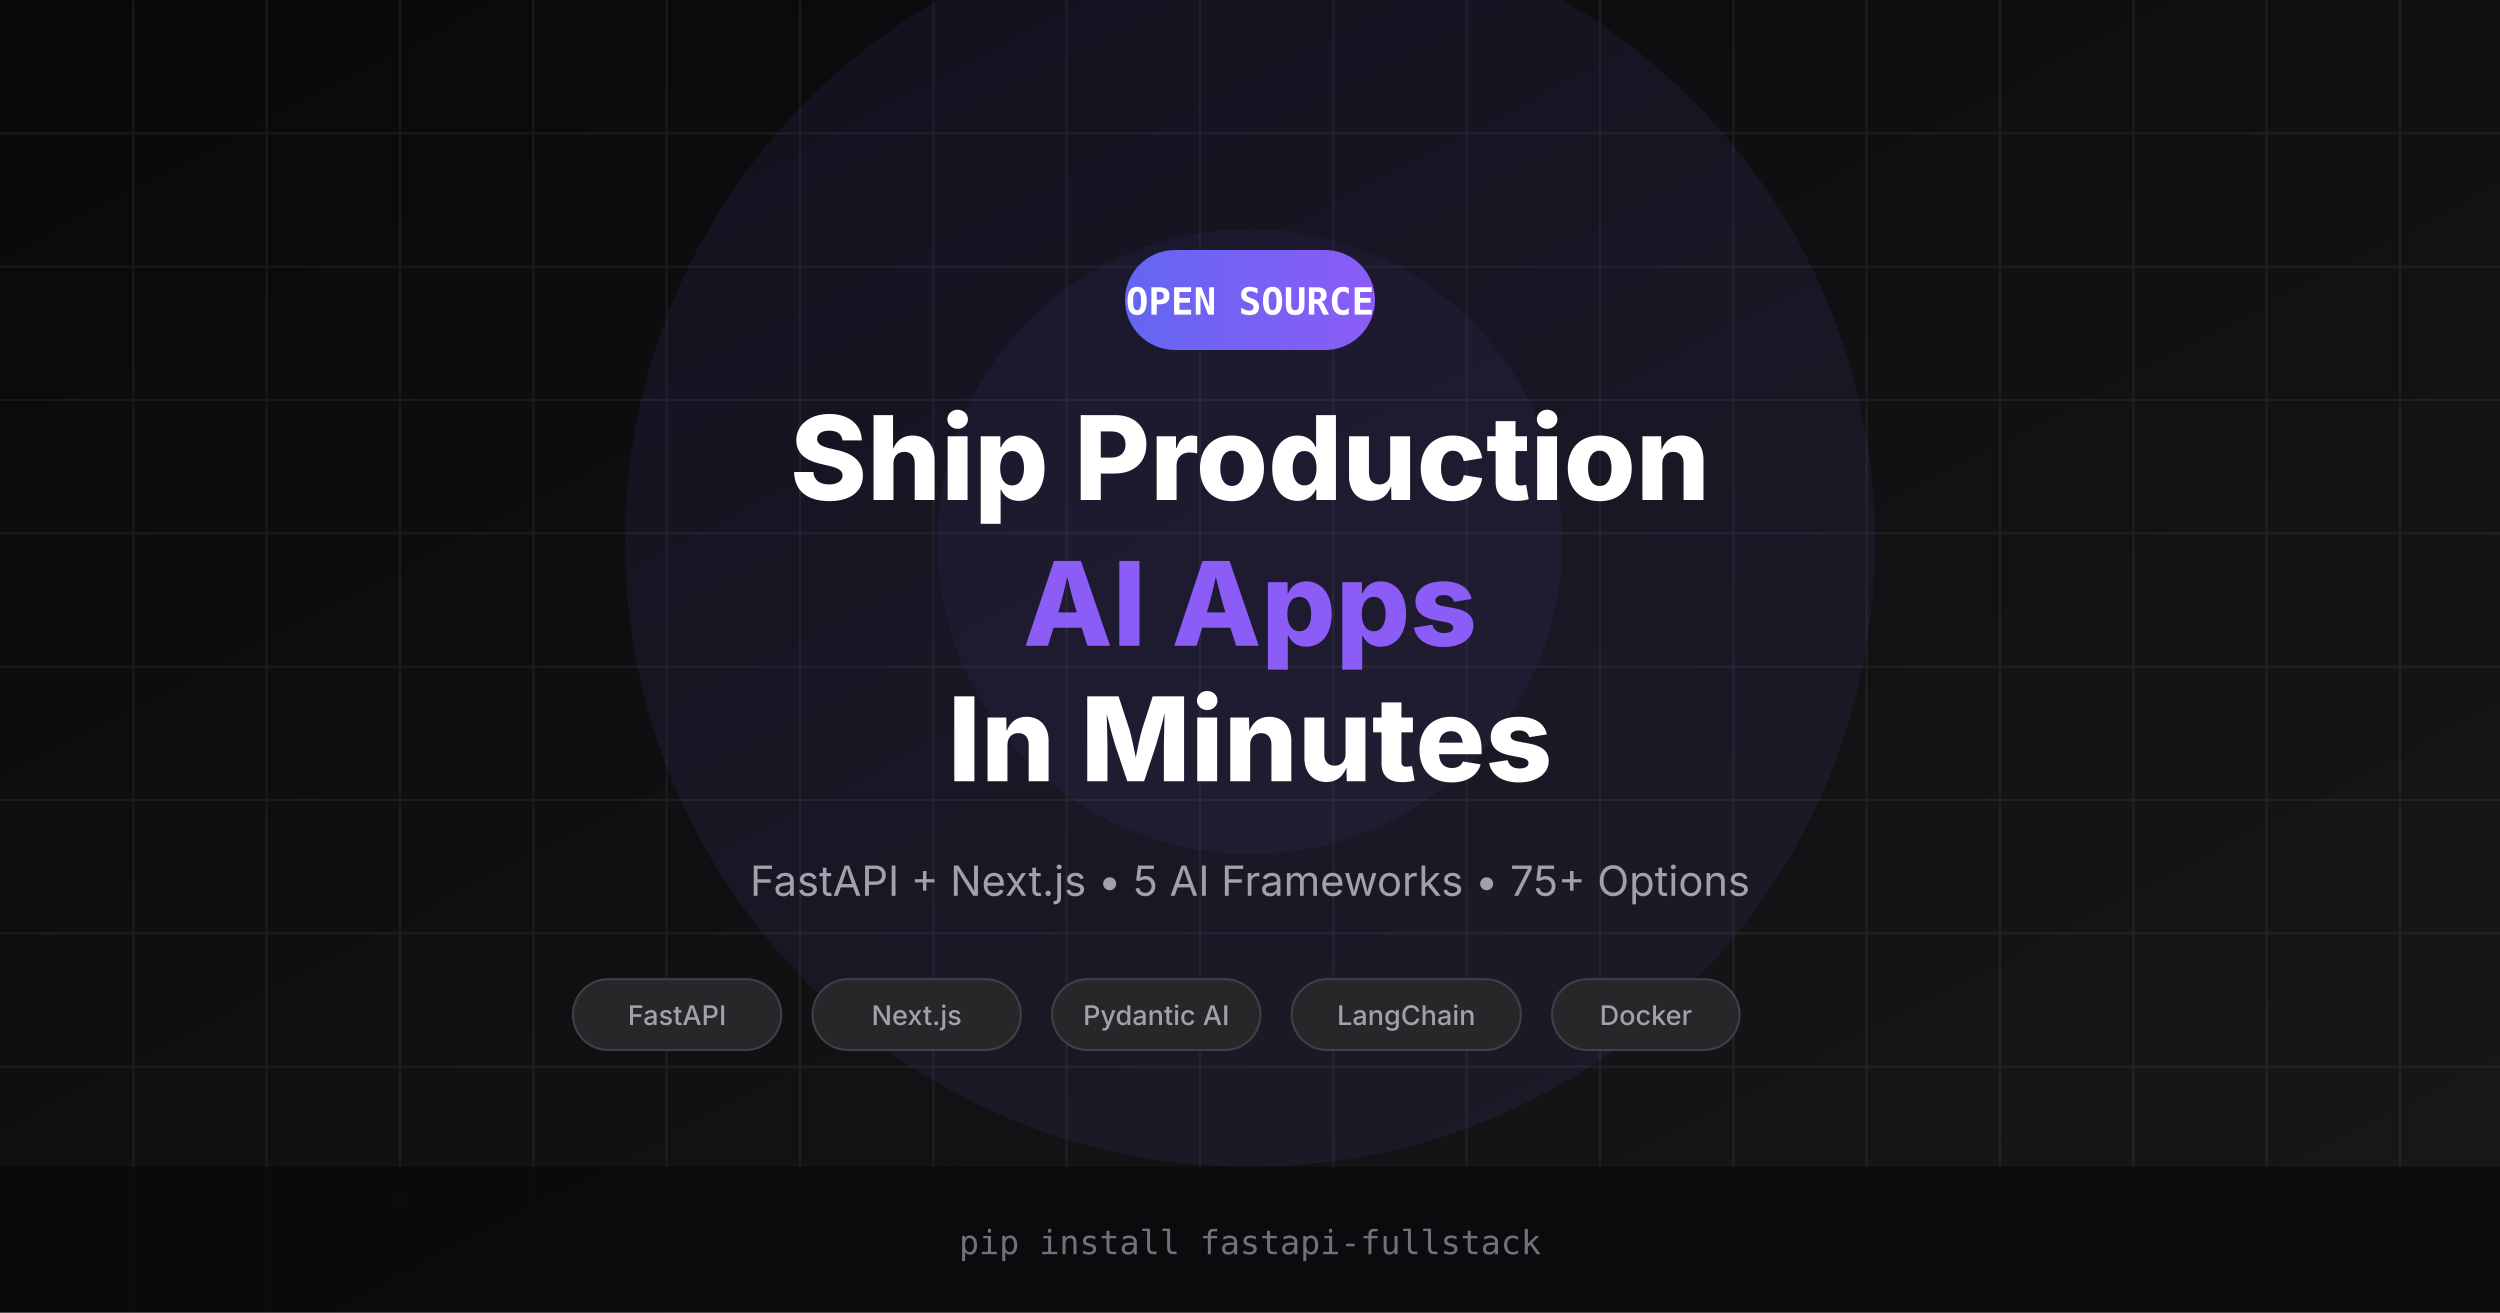
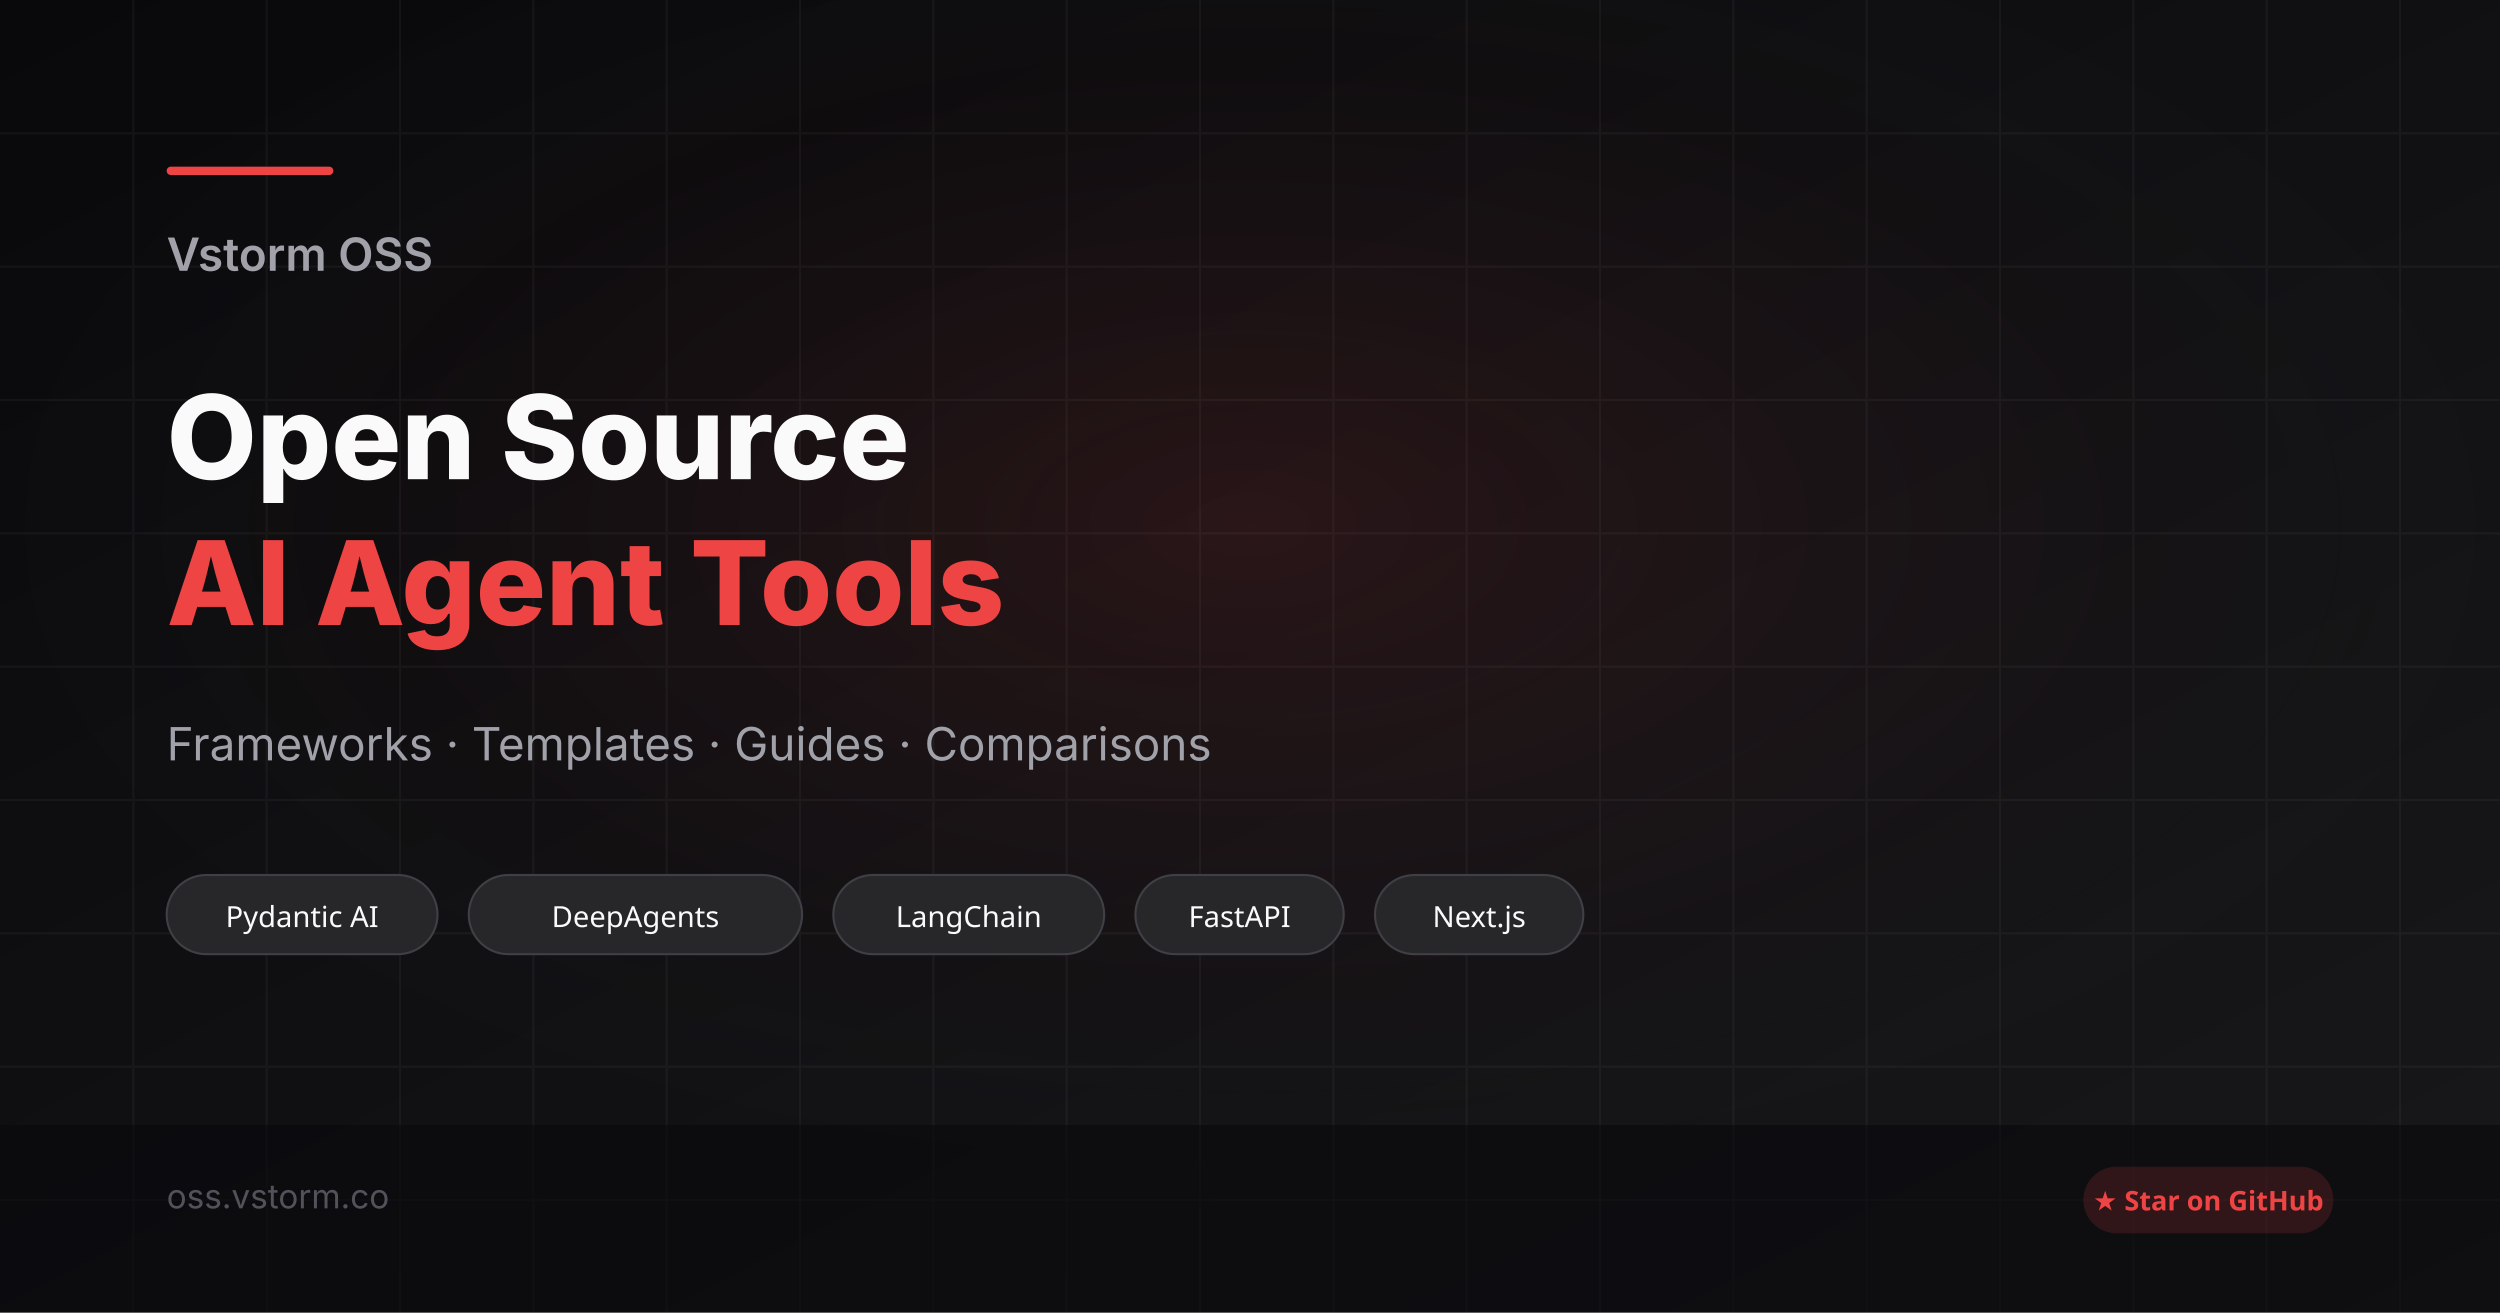
<svg xmlns="http://www.w3.org/2000/svg" width="1200" height="630" viewBox="0 0 1200 630">
  <defs>
    <linearGradient id="bg" x1="0" y1="0" x2="1" y2="1">
      <stop offset="0%" stop-color="#09090b" />
      <stop offset="100%" stop-color="#18181b" />
    </linearGradient>
-     <linearGradient id="accent" x1="0" y1="0" x2="1" y2="0">
-       <stop offset="0%" stop-color="#6366f1" />
-       <stop offset="100%" stop-color="#8b5cf6" />
-     </linearGradient>
+     <radialGradient id="glow" cx="50%" cy="40%" r="55%">
+       <stop offset="0%" stop-color="#ef4444" stop-opacity="0.12" />
+       <stop offset="100%" stop-color="#09090b" stop-opacity="0" />
+     </radialGradient>
  </defs>
  <rect width="1200" height="630" fill="url(#bg)" />
-   <g opacity="0.06" stroke="#fff" stroke-width="1">
+   <rect width="1200" height="630" fill="url(#glow)" />
+   <g opacity="0.04" stroke="#fff" stroke-width="1">
    <line x1="0" y1="64" x2="1200" y2="64" />
    <line x1="0" y1="128" x2="1200" y2="128" />
    <line x1="0" y1="192" x2="1200" y2="192" />
    <line x1="0" y1="256" x2="1200" y2="256" />
    <line x1="0" y1="320" x2="1200" y2="320" />
    <line x1="0" y1="384" x2="1200" y2="384" />
    <line x1="0" y1="448" x2="1200" y2="448" />
    <line x1="0" y1="512" x2="1200" y2="512" />
    <line x1="0" y1="576" x2="1200" y2="576" />
    <line x1="64" y1="0" x2="64" y2="630" />
    <line x1="128" y1="0" x2="128" y2="630" />
    <line x1="192" y1="0" x2="192" y2="630" />
    <line x1="256" y1="0" x2="256" y2="630" />
    <line x1="320" y1="0" x2="320" y2="630" />
    <line x1="384" y1="0" x2="384" y2="630" />
    <line x1="448" y1="0" x2="448" y2="630" />
    <line x1="512" y1="0" x2="512" y2="630" />
    <line x1="576" y1="0" x2="576" y2="630" />
    <line x1="640" y1="0" x2="640" y2="630" />
    <line x1="704" y1="0" x2="704" y2="630" />
    <line x1="768" y1="0" x2="768" y2="630" />
    <line x1="832" y1="0" x2="832" y2="630" />
    <line x1="896" y1="0" x2="896" y2="630" />
    <line x1="960" y1="0" x2="960" y2="630" />
    <line x1="1024" y1="0" x2="1024" y2="630" />
    <line x1="1088" y1="0" x2="1088" y2="630" />
    <line x1="1152" y1="0" x2="1152" y2="630" />
  </g>
-   <circle cx="600" cy="260" r="300" fill="#6366f1" opacity="0.08" />
-   <circle cx="600" cy="260" r="150" fill="#8b5cf6" opacity="0.06" />
-   <rect x="540" y="120" width="120" height="48" rx="24" fill="url(#accent)" />
-   <text x="600" y="151" font-family="monospace, sans-serif" font-size="18" font-weight="700" text-anchor="middle" fill="white">OPEN SOURCE</text>
-   <text x="600" y="240" font-family="'Inter', system-ui, sans-serif" font-size="56" font-weight="800" text-anchor="middle" fill="white">Ship Production</text>
-   <text x="600" y="310" font-family="'Inter', system-ui, sans-serif" font-size="56" font-weight="800" text-anchor="middle" fill="#8b5cf6">AI Apps</text>
-   <text x="600" y="375" font-family="'Inter', system-ui, sans-serif" font-size="56" font-weight="800" text-anchor="middle" fill="white">In Minutes</text>
-   <text x="600" y="430" font-family="'Inter', system-ui, sans-serif" font-size="20" text-anchor="middle" fill="#a1a1aa">FastAPI + Next.js • 5 AI Frameworks • 75+ Options</text>
-   <g transform="translate(275, 470)">
-     <rect x="0" y="0" width="100" height="34" rx="17" fill="#27272a" stroke="#3f3f46" stroke-width="1" />
-     <text x="50" y="22" font-family="'Inter', sans-serif" font-size="13" font-weight="500" text-anchor="middle" fill="#a1a1aa">FastAPI</text>
-     <rect x="115" y="0" width="100" height="34" rx="17" fill="#27272a" stroke="#3f3f46" stroke-width="1" />
-     <text x="165" y="22" font-family="'Inter', sans-serif" font-size="13" font-weight="500" text-anchor="middle" fill="#a1a1aa">Next.js</text>
-     <rect x="230" y="0" width="100" height="34" rx="17" fill="#27272a" stroke="#3f3f46" stroke-width="1" />
-     <text x="280" y="22" font-family="'Inter', sans-serif" font-size="13" font-weight="500" text-anchor="middle" fill="#a1a1aa">Pydantic AI</text>
-     <rect x="345" y="0" width="110" height="34" rx="17" fill="#27272a" stroke="#3f3f46" stroke-width="1" />
-     <text x="400" y="22" font-family="'Inter', sans-serif" font-size="13" font-weight="500" text-anchor="middle" fill="#a1a1aa">LangChain</text>
-     <rect x="470" y="0" width="90" height="34" rx="17" fill="#27272a" stroke="#3f3f46" stroke-width="1" />
-     <text x="515" y="22" font-family="'Inter', sans-serif" font-size="13" font-weight="500" text-anchor="middle" fill="#a1a1aa">Docker</text>
+   <rect x="80" y="80" width="80" height="4" rx="2" fill="#ef4444" />
+   <text x="80" y="130" font-family="system-ui,-apple-system,sans-serif" font-size="22" font-weight="600" fill="#a1a1aa">Vstorm OSS</text>
+   <text x="80" y="230" font-family="system-ui,-apple-system,sans-serif" font-size="56" font-weight="800" fill="#fafafa">Open Source</text>
+   <text x="80" y="300" font-family="system-ui,-apple-system,sans-serif" font-size="56" font-weight="800" fill="#ef4444">AI Agent Tools</text>
+   <text x="80" y="365" font-family="system-ui,-apple-system,sans-serif" font-size="22" fill="#a1a1aa">Frameworks · Templates · Guides · Comparisons</text>
+   <g transform="translate(80, 420)">
+     <rect x="0" y="0" width="130" height="38" rx="19" fill="#27272a" stroke="#3f3f46" stroke-width="1" />
+     <text x="65" y="25" font-family="system-ui,sans-serif" font-size="14" font-weight="500" text-anchor="middle" fill="#fafafa">Pydantic AI</text>
+     <rect x="145" y="0" width="160" height="38" rx="19" fill="#27272a" stroke="#3f3f46" stroke-width="1" />
+     <text x="225" y="25" font-family="system-ui,sans-serif" font-size="14" font-weight="500" text-anchor="middle" fill="#fafafa">DeepAgents</text>
+     <rect x="320" y="0" width="130" height="38" rx="19" fill="#27272a" stroke="#3f3f46" stroke-width="1" />
+     <text x="385" y="25" font-family="system-ui,sans-serif" font-size="14" font-weight="500" text-anchor="middle" fill="#fafafa">LangChain</text>
+     <rect x="465" y="0" width="100" height="38" rx="19" fill="#27272a" stroke="#3f3f46" stroke-width="1" />
+     <text x="515" y="25" font-family="system-ui,sans-serif" font-size="14" font-weight="500" text-anchor="middle" fill="#fafafa">FastAPI</text>
+     <rect x="580" y="0" width="100" height="38" rx="19" fill="#27272a" stroke="#3f3f46" stroke-width="1" />
+     <text x="630" y="25" font-family="system-ui,sans-serif" font-size="14" font-weight="500" text-anchor="middle" fill="#fafafa">Next.js</text>
  </g>
-   <rect x="0" y="560" width="1200" height="70" fill="#09090b" opacity="0.8" />
-   <text x="600" y="602" font-family="'JetBrains Mono', monospace" font-size="16" text-anchor="middle" fill="#71717a">pip install fastapi-fullstack</text>
+   <rect x="0" y="540" width="1200" height="90" fill="#09090b" opacity="0.6" />
+   <text x="80" y="580" font-family="system-ui,-apple-system,sans-serif" font-size="16" fill="#52525b">oss.vstorm.co</text>
+   <g transform="translate(1000, 560)">
+     <rect x="0" y="0" width="120" height="32" rx="16" fill="#ef4444" opacity="0.15" />
+     <text x="60" y="21" font-family="system-ui,sans-serif" font-size="13" font-weight="600" text-anchor="middle" fill="#ef4444">★ Star on GitHub</text>
+   </g>
</svg>
